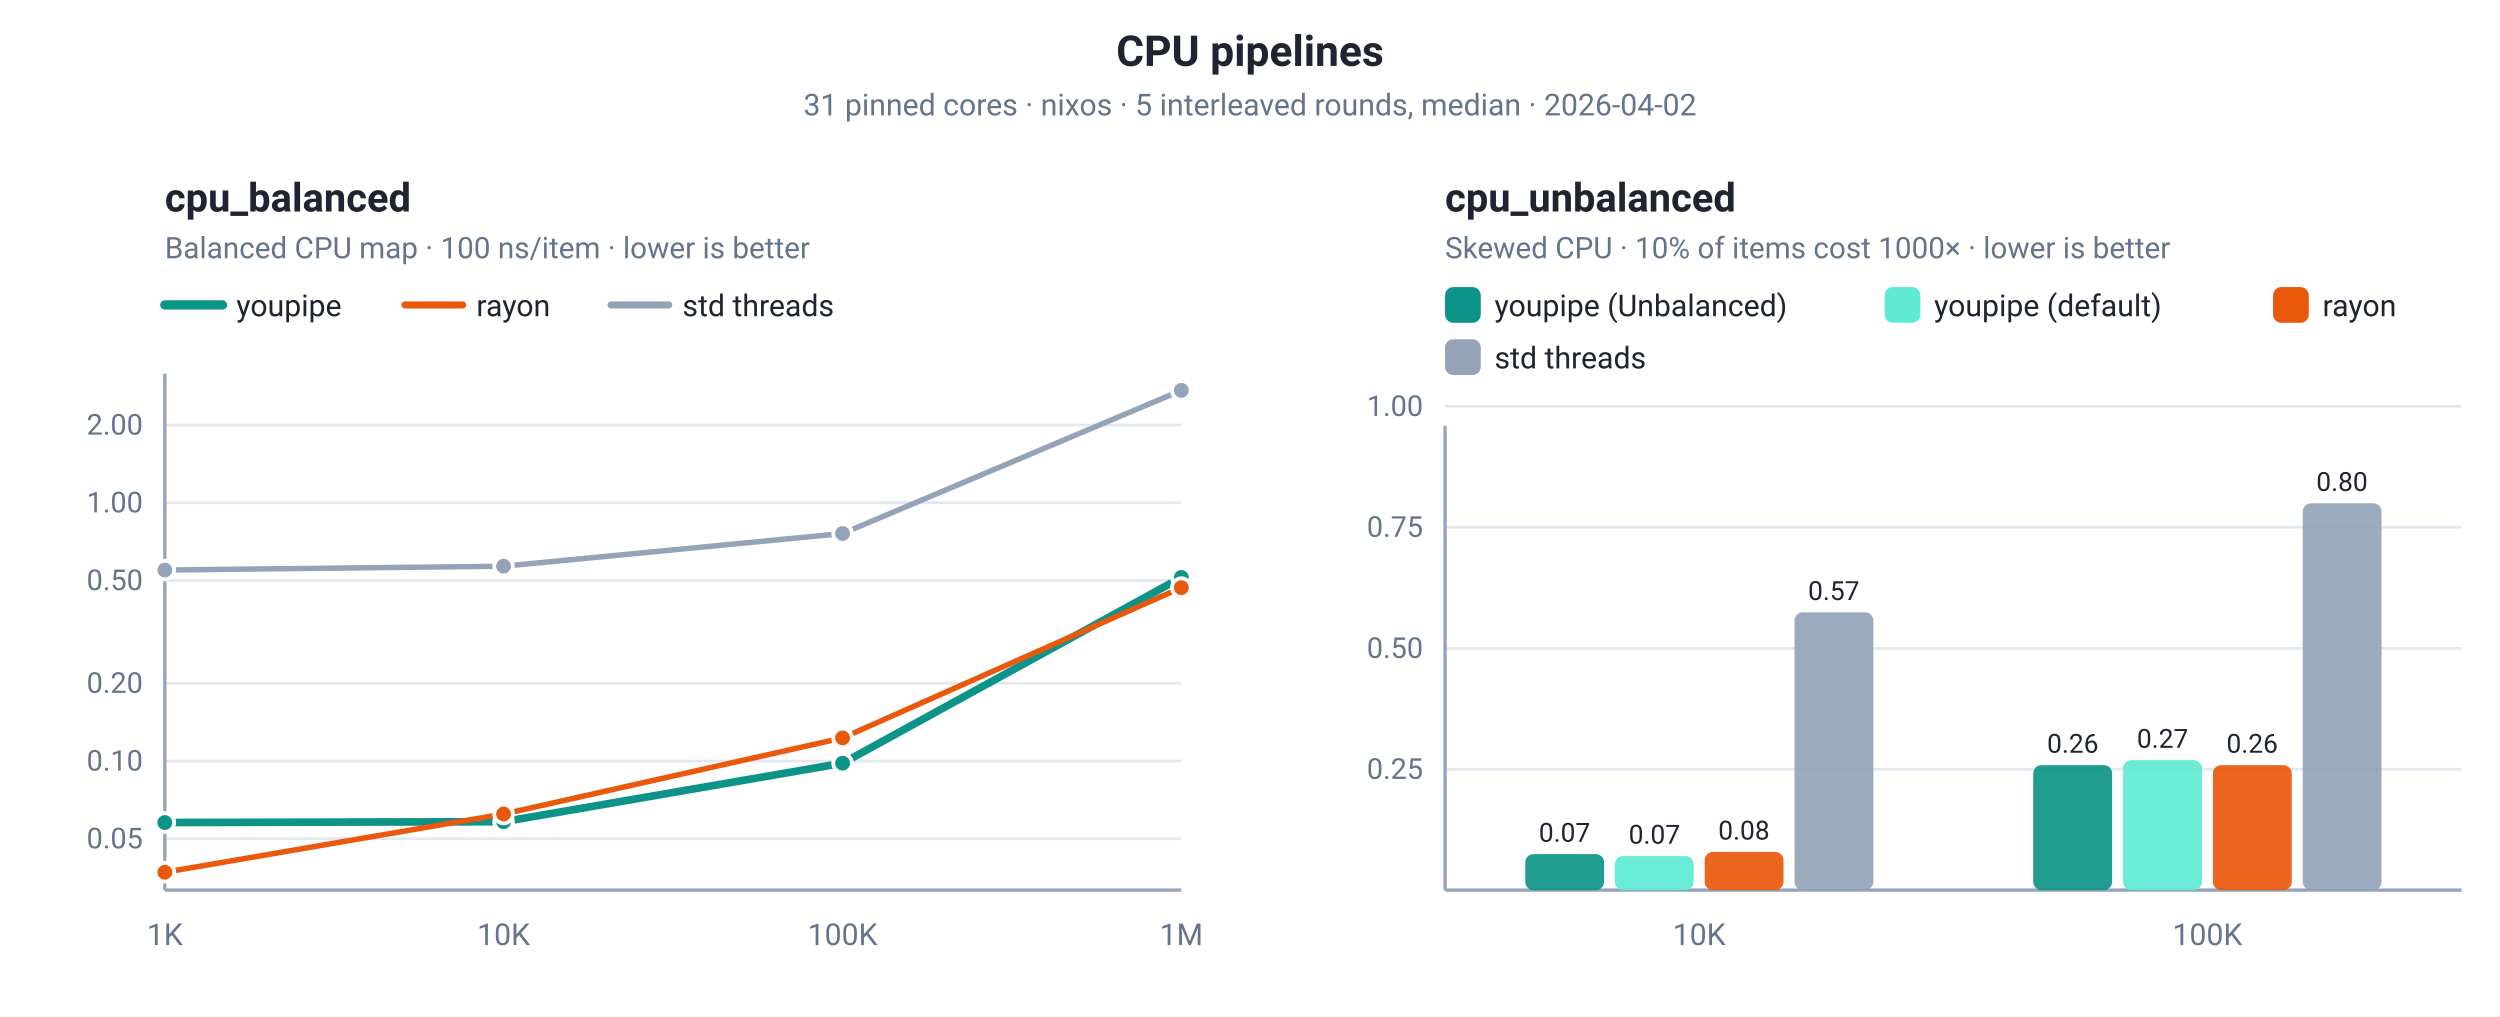
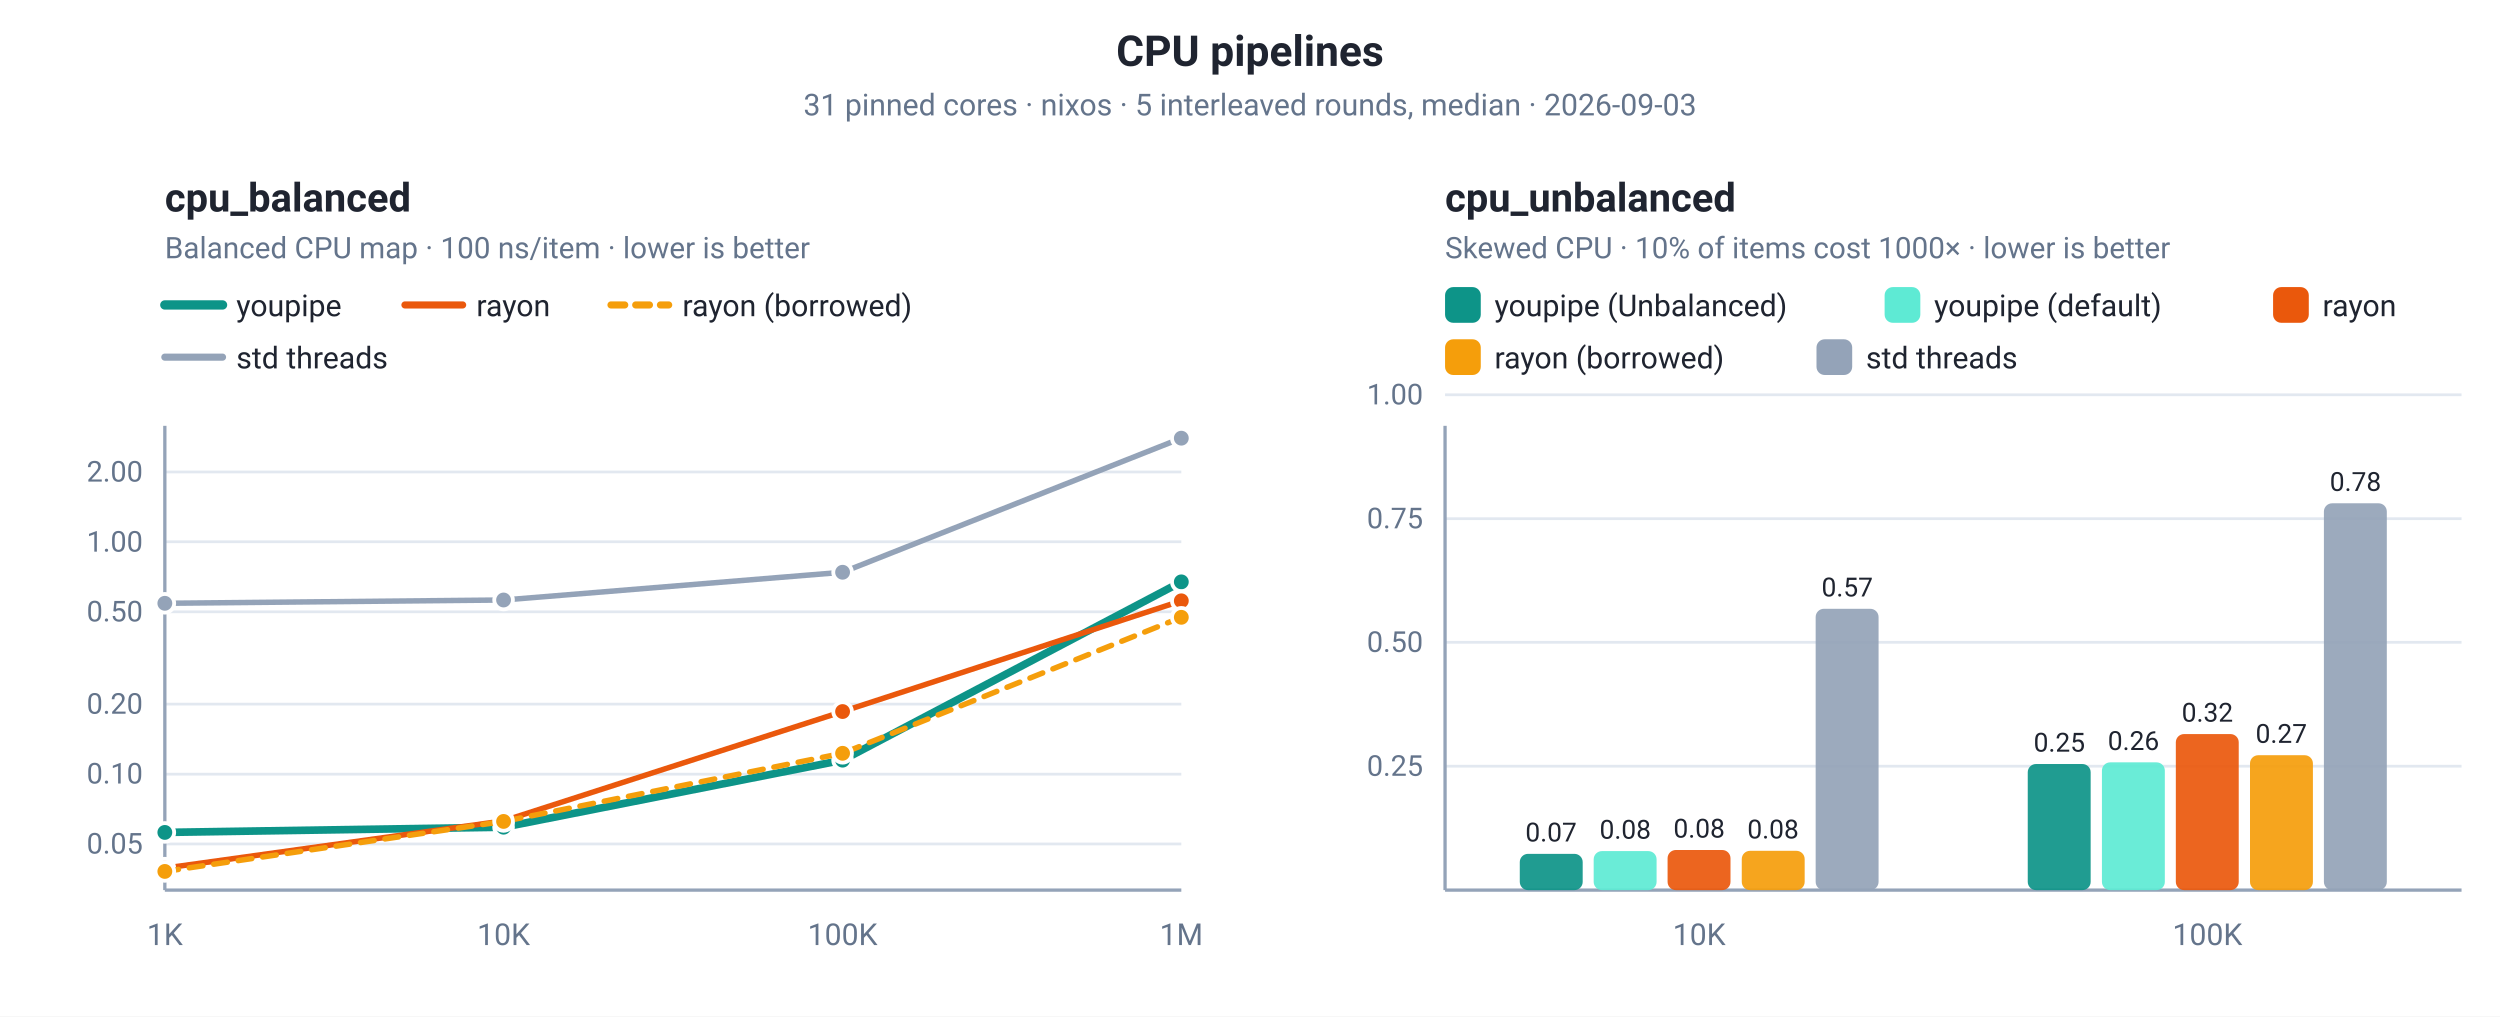
<svg xmlns="http://www.w3.org/2000/svg" width="910" height="370" viewBox="0 0 910 370" role="img">
  <rect width="910" height="370" fill="#ffffff" />
  <text x="455.0" y="24.0" font-family="-apple-system,'Segoe UI',Roboto,Helvetica,Arial,sans-serif" font-size="15.5" fill="#1f2430" text-anchor="middle" font-weight="700">CPU pipelines</text>
-   <text x="455.0" y="42.0" font-family="-apple-system,'Segoe UI',Roboto,Helvetica,Arial,sans-serif" font-size="11" fill="#64748b" text-anchor="middle" font-weight="400">31 pinned cores · nixos · 5 interleaved rounds, median · 2026-04-02</text>
+   <text x="455.0" y="42.0" font-family="-apple-system,'Segoe UI',Roboto,Helvetica,Arial,sans-serif" font-size="11" fill="#64748b" text-anchor="middle" font-weight="400">31 pinned cores · nixos · 5 interleaved rounds, median · 2026-09-03</text>
  <g transform="translate(8,58)">
    <text x="52.0" y="19.0" font-family="-apple-system,'Segoe UI',Roboto,Helvetica,Arial,sans-serif" font-size="14.5" fill="#1f2430" text-anchor="start" font-weight="600">cpu_balanced</text>
    <text x="52.0" y="36.0" font-family="-apple-system,'Segoe UI',Roboto,Helvetica,Arial,sans-serif" font-size="10.8" fill="#64748b" text-anchor="start" font-weight="400">Balanced CPU map · 100 ns/item · lower is better</text>
    <line x1="52.0" y1="53.0" x2="73.0" y2="53.0" stroke="#0d9488" stroke-width="3.4" stroke-linecap="round" />
    <text x="78.0" y="57.1" font-family="-apple-system,'Segoe UI',Roboto,Helvetica,Arial,sans-serif" font-size="11.0" fill="#1f2430" text-anchor="start" font-weight="400">youpipe</text>
    <line x1="139.4" y1="53.0" x2="160.4" y2="53.0" stroke="#ea580c" stroke-width="2.6" stroke-linecap="round" />
    <text x="165.4" y="57.1" font-family="-apple-system,'Segoe UI',Roboto,Helvetica,Arial,sans-serif" font-size="11.0" fill="#1f2430" text-anchor="start" font-weight="400">rayon</text>
-     <line x1="214.4" y1="53.0" x2="235.4" y2="53.0" stroke="#94a3b8" stroke-width="2.6" stroke-linecap="round" />
-     <text x="240.4" y="57.1" font-family="-apple-system,'Segoe UI',Roboto,Helvetica,Arial,sans-serif" font-size="11.0" fill="#1f2430" text-anchor="start" font-weight="400">std threads</text>
-     <line x1="52" y1="247.3" x2="422" y2="247.3" stroke="#e2e8f0" stroke-width="1" />
-     <text x="44.0" y="250.8" font-family="-apple-system,'Segoe UI',Roboto,Helvetica,Arial,sans-serif" font-size="10.5" fill="#64748b" text-anchor="end" font-weight="400">0.05</text>
-     <line x1="52" y1="219.0" x2="422" y2="219.0" stroke="#e2e8f0" stroke-width="1" />
-     <text x="44.0" y="222.5" font-family="-apple-system,'Segoe UI',Roboto,Helvetica,Arial,sans-serif" font-size="10.5" fill="#64748b" text-anchor="end" font-weight="400">0.10</text>
-     <line x1="52" y1="190.7" x2="422" y2="190.7" stroke="#e2e8f0" stroke-width="1" />
-     <text x="44.0" y="194.2" font-family="-apple-system,'Segoe UI',Roboto,Helvetica,Arial,sans-serif" font-size="10.5" fill="#64748b" text-anchor="end" font-weight="400">0.20</text>
-     <line x1="52" y1="153.3" x2="422" y2="153.3" stroke="#e2e8f0" stroke-width="1" />
-     <text x="44.0" y="156.8" font-family="-apple-system,'Segoe UI',Roboto,Helvetica,Arial,sans-serif" font-size="10.5" fill="#64748b" text-anchor="end" font-weight="400">0.50</text>
-     <line x1="52" y1="125.0" x2="422" y2="125.0" stroke="#e2e8f0" stroke-width="1" />
-     <text x="44.0" y="128.5" font-family="-apple-system,'Segoe UI',Roboto,Helvetica,Arial,sans-serif" font-size="10.5" fill="#64748b" text-anchor="end" font-weight="400">1.00</text>
-     <line x1="52" y1="96.7" x2="422" y2="96.7" stroke="#e2e8f0" stroke-width="1" />
-     <text x="44.0" y="100.2" font-family="-apple-system,'Segoe UI',Roboto,Helvetica,Arial,sans-serif" font-size="10.5" fill="#64748b" text-anchor="end" font-weight="400">2.00</text>
-     <line x1="52" y1="78" x2="52" y2="266" stroke="#94a3b8" stroke-width="1.2" />
+     <line x1="214.4" y1="53.0" x2="235.4" y2="53.0" stroke="#f59e0b" stroke-width="2.6" stroke-dasharray="5 4" stroke-linecap="round" />
+     <text x="240.4" y="57.1" font-family="-apple-system,'Segoe UI',Roboto,Helvetica,Arial,sans-serif" font-size="11.0" fill="#1f2430" text-anchor="start" font-weight="400">rayon (borrowed)</text>
+     <line x1="52.0" y1="72.0" x2="73.0" y2="72.0" stroke="#94a3b8" stroke-width="2.6" stroke-linecap="round" />
+     <text x="78.0" y="76.1" font-family="-apple-system,'Segoe UI',Roboto,Helvetica,Arial,sans-serif" font-size="11.0" fill="#1f2430" text-anchor="start" font-weight="400">std threads</text>
+     <line x1="52" y1="249.2" x2="422" y2="249.2" stroke="#e2e8f0" stroke-width="1" />
+     <text x="44.0" y="252.7" font-family="-apple-system,'Segoe UI',Roboto,Helvetica,Arial,sans-serif" font-size="10.5" fill="#64748b" text-anchor="end" font-weight="400">0.05</text>
+     <line x1="52" y1="223.8" x2="422" y2="223.8" stroke="#e2e8f0" stroke-width="1" />
+     <text x="44.0" y="227.2" font-family="-apple-system,'Segoe UI',Roboto,Helvetica,Arial,sans-serif" font-size="10.5" fill="#64748b" text-anchor="end" font-weight="400">0.10</text>
+     <line x1="52" y1="198.3" x2="422" y2="198.3" stroke="#e2e8f0" stroke-width="1" />
+     <text x="44.0" y="201.8" font-family="-apple-system,'Segoe UI',Roboto,Helvetica,Arial,sans-serif" font-size="10.5" fill="#64748b" text-anchor="end" font-weight="400">0.20</text>
+     <line x1="52" y1="164.7" x2="422" y2="164.7" stroke="#e2e8f0" stroke-width="1" />
+     <text x="44.0" y="168.2" font-family="-apple-system,'Segoe UI',Roboto,Helvetica,Arial,sans-serif" font-size="10.5" fill="#64748b" text-anchor="end" font-weight="400">0.50</text>
+     <line x1="52" y1="139.2" x2="422" y2="139.2" stroke="#e2e8f0" stroke-width="1" />
+     <text x="44.0" y="142.8" font-family="-apple-system,'Segoe UI',Roboto,Helvetica,Arial,sans-serif" font-size="10.5" fill="#64748b" text-anchor="end" font-weight="400">1.00</text>
+     <line x1="52" y1="113.8" x2="422" y2="113.8" stroke="#e2e8f0" stroke-width="1" />
+     <text x="44.0" y="117.3" font-family="-apple-system,'Segoe UI',Roboto,Helvetica,Arial,sans-serif" font-size="10.5" fill="#64748b" text-anchor="end" font-weight="400">2.00</text>
+     <line x1="52" y1="97" x2="52" y2="266" stroke="#94a3b8" stroke-width="1.2" />
    <line x1="52" y1="266" x2="422" y2="266" stroke="#94a3b8" stroke-width="1.2" />
    <text x="52.0" y="286.0" font-family="-apple-system,'Segoe UI',Roboto,Helvetica,Arial,sans-serif" font-size="11" fill="#64748b" text-anchor="middle" font-weight="400">1K</text>
    <text x="175.3" y="286.0" font-family="-apple-system,'Segoe UI',Roboto,Helvetica,Arial,sans-serif" font-size="11" fill="#64748b" text-anchor="middle" font-weight="400">10K</text>
    <text x="298.7" y="286.0" font-family="-apple-system,'Segoe UI',Roboto,Helvetica,Arial,sans-serif" font-size="11" fill="#64748b" text-anchor="middle" font-weight="400">100K</text>
    <text x="422.0" y="286.0" font-family="-apple-system,'Segoe UI',Roboto,Helvetica,Arial,sans-serif" font-size="11" fill="#64748b" text-anchor="middle" font-weight="400">1M</text>
-     <polyline points="52.0,241.4 175.3,241.1 298.7,219.8 422.0,152.2" fill="none" stroke="#0d9488" stroke-width="2.8" stroke-linejoin="round" stroke-linecap="round" />
-     <circle cx="52.0" cy="241.4" r="3.4" fill="#0d9488" stroke="#ffffff" stroke-width="1.4" />
-     <circle cx="175.3" cy="241.1" r="3.4" fill="#0d9488" stroke="#ffffff" stroke-width="1.4" />
-     <circle cx="298.7" cy="219.8" r="3.4" fill="#0d9488" stroke="#ffffff" stroke-width="1.4" />
-     <circle cx="422.0" cy="152.2" r="3.4" fill="#0d9488" stroke="#ffffff" stroke-width="1.4" />
-     <polyline points="52.0,259.5 175.3,238.3 298.7,210.6 422.0,155.9" fill="none" stroke="#ea580c" stroke-width="2.0" stroke-linejoin="round" stroke-linecap="round" />
-     <circle cx="52.0" cy="259.5" r="3.4" fill="#ea580c" stroke="#ffffff" stroke-width="1.4" />
-     <circle cx="175.3" cy="238.3" r="3.4" fill="#ea580c" stroke="#ffffff" stroke-width="1.4" />
-     <circle cx="298.7" cy="210.6" r="3.4" fill="#ea580c" stroke="#ffffff" stroke-width="1.4" />
-     <circle cx="422.0" cy="155.9" r="3.4" fill="#ea580c" stroke="#ffffff" stroke-width="1.4" />
-     <polyline points="52.0,149.5 175.3,148.1 298.7,136.2 422.0,84.1" fill="none" stroke="#94a3b8" stroke-width="2.0" stroke-linejoin="round" stroke-linecap="round" />
-     <circle cx="52.0" cy="149.5" r="3.4" fill="#94a3b8" stroke="#ffffff" stroke-width="1.4" />
-     <circle cx="175.3" cy="148.1" r="3.4" fill="#94a3b8" stroke="#ffffff" stroke-width="1.4" />
-     <circle cx="298.7" cy="136.2" r="3.4" fill="#94a3b8" stroke="#ffffff" stroke-width="1.4" />
-     <circle cx="422.0" cy="84.1" r="3.4" fill="#94a3b8" stroke="#ffffff" stroke-width="1.4" />
+     <polyline points="52.0,245.0 175.3,243.1 298.7,218.7 422.0,153.8" fill="none" stroke="#0d9488" stroke-width="2.8" stroke-linejoin="round" stroke-linecap="round" />
+     <circle cx="52.0" cy="245.0" r="3.4" fill="#0d9488" stroke="#ffffff" stroke-width="1.4" />
+     <circle cx="175.3" cy="243.1" r="3.4" fill="#0d9488" stroke="#ffffff" stroke-width="1.4" />
+     <circle cx="298.7" cy="218.7" r="3.4" fill="#0d9488" stroke="#ffffff" stroke-width="1.4" />
+     <circle cx="422.0" cy="153.8" r="3.4" fill="#0d9488" stroke="#ffffff" stroke-width="1.4" />
+     <polyline points="52.0,258.0 175.3,240.8 298.7,201.0 422.0,160.7" fill="none" stroke="#ea580c" stroke-width="2.0" stroke-linejoin="round" stroke-linecap="round" />
+     <circle cx="52.0" cy="258.0" r="3.4" fill="#ea580c" stroke="#ffffff" stroke-width="1.4" />
+     <circle cx="175.3" cy="240.8" r="3.4" fill="#ea580c" stroke="#ffffff" stroke-width="1.4" />
+     <circle cx="298.7" cy="201.0" r="3.4" fill="#ea580c" stroke="#ffffff" stroke-width="1.4" />
+     <circle cx="422.0" cy="160.7" r="3.4" fill="#ea580c" stroke="#ffffff" stroke-width="1.4" />
+     <polyline points="52.0,259.2 175.3,241.0 298.7,216.2 422.0,166.7" fill="none" stroke="#f59e0b" stroke-width="2.0" stroke-dasharray="5 4" stroke-linejoin="round" stroke-linecap="round" />
+     <circle cx="52.0" cy="259.2" r="3.4" fill="#f59e0b" stroke="#ffffff" stroke-width="1.4" />
+     <circle cx="175.3" cy="241.0" r="3.4" fill="#f59e0b" stroke="#ffffff" stroke-width="1.4" />
+     <circle cx="298.7" cy="216.2" r="3.4" fill="#f59e0b" stroke="#ffffff" stroke-width="1.4" />
+     <circle cx="422.0" cy="166.7" r="3.4" fill="#f59e0b" stroke="#ffffff" stroke-width="1.4" />
+     <polyline points="52.0,161.6 175.3,160.4 298.7,150.3 422.0,101.5" fill="none" stroke="#94a3b8" stroke-width="2.0" stroke-linejoin="round" stroke-linecap="round" />
+     <circle cx="52.0" cy="161.6" r="3.4" fill="#94a3b8" stroke="#ffffff" stroke-width="1.4" />
+     <circle cx="175.3" cy="160.4" r="3.4" fill="#94a3b8" stroke="#ffffff" stroke-width="1.4" />
+     <circle cx="298.7" cy="150.3" r="3.4" fill="#94a3b8" stroke="#ffffff" stroke-width="1.4" />
+     <circle cx="422.0" cy="101.5" r="3.4" fill="#94a3b8" stroke="#ffffff" stroke-width="1.4" />
  </g>
  <g transform="translate(474,58)">
    <text x="52.0" y="19.0" font-family="-apple-system,'Segoe UI',Roboto,Helvetica,Arial,sans-serif" font-size="14.5" fill="#1f2430" text-anchor="start" font-weight="600">cpu_unbalanced</text>
    <text x="52.0" y="36.0" font-family="-apple-system,'Segoe UI',Roboto,Helvetica,Arial,sans-serif" font-size="10.8" fill="#64748b" text-anchor="start" font-weight="400">Skewed CPU · 10% of items cost 1000× · lower is better</text>
    <rect x="52.0" y="46.5" width="13" height="13" rx="3" fill="#0d9488" />
    <text x="70.0" y="57.1" font-family="-apple-system,'Segoe UI',Roboto,Helvetica,Arial,sans-serif" font-size="11.0" fill="#1f2430" text-anchor="start" font-weight="400">youpipe (Unbalanced)</text>
    <rect x="212.0" y="46.5" width="13" height="13" rx="3" fill="#5eead4" />
    <text x="230.0" y="57.1" font-family="-apple-system,'Segoe UI',Roboto,Helvetica,Arial,sans-serif" font-size="11.0" fill="#1f2430" text-anchor="start" font-weight="400">youpipe (default)</text>
    <rect x="353.4" y="46.5" width="13" height="13" rx="3" fill="#ea580c" />
    <text x="371.4" y="57.1" font-family="-apple-system,'Segoe UI',Roboto,Helvetica,Arial,sans-serif" font-size="11.0" fill="#1f2430" text-anchor="start" font-weight="400">rayon</text>
-     <rect x="52.0" y="65.5" width="13" height="13" rx="3" fill="#94a3b8" />
-     <text x="70.0" y="76.1" font-family="-apple-system,'Segoe UI',Roboto,Helvetica,Arial,sans-serif" font-size="11.0" fill="#1f2430" text-anchor="start" font-weight="400">std threads</text>
-     <line x1="52" y1="222.0" x2="422" y2="222.0" stroke="#e2e8f0" stroke-width="1" />
-     <text x="44.0" y="225.5" font-family="-apple-system,'Segoe UI',Roboto,Helvetica,Arial,sans-serif" font-size="10.5" fill="#64748b" text-anchor="end" font-weight="400">0.25</text>
-     <line x1="52" y1="178.0" x2="422" y2="178.0" stroke="#e2e8f0" stroke-width="1" />
-     <text x="44.0" y="181.5" font-family="-apple-system,'Segoe UI',Roboto,Helvetica,Arial,sans-serif" font-size="10.5" fill="#64748b" text-anchor="end" font-weight="400">0.50</text>
-     <line x1="52" y1="133.9" x2="422" y2="133.9" stroke="#e2e8f0" stroke-width="1" />
-     <text x="44.0" y="137.4" font-family="-apple-system,'Segoe UI',Roboto,Helvetica,Arial,sans-serif" font-size="10.5" fill="#64748b" text-anchor="end" font-weight="400">0.75</text>
-     <line x1="52" y1="89.9" x2="422" y2="89.9" stroke="#e2e8f0" stroke-width="1" />
-     <text x="44.0" y="93.4" font-family="-apple-system,'Segoe UI',Roboto,Helvetica,Arial,sans-serif" font-size="10.5" fill="#64748b" text-anchor="end" font-weight="400">1.00</text>
+     <rect x="52.0" y="65.5" width="13" height="13" rx="3" fill="#f59e0b" />
+     <text x="70.0" y="76.1" font-family="-apple-system,'Segoe UI',Roboto,Helvetica,Arial,sans-serif" font-size="11.0" fill="#1f2430" text-anchor="start" font-weight="400">rayon (borrowed)</text>
+     <rect x="187.2" y="65.5" width="13" height="13" rx="3" fill="#94a3b8" />
+     <text x="205.2" y="76.1" font-family="-apple-system,'Segoe UI',Roboto,Helvetica,Arial,sans-serif" font-size="11.0" fill="#1f2430" text-anchor="start" font-weight="400">std threads</text>
+     <line x1="52" y1="220.9" x2="422" y2="220.9" stroke="#e2e8f0" stroke-width="1" />
+     <text x="44.0" y="224.4" font-family="-apple-system,'Segoe UI',Roboto,Helvetica,Arial,sans-serif" font-size="10.5" fill="#64748b" text-anchor="end" font-weight="400">0.25</text>
+     <line x1="52" y1="175.8" x2="422" y2="175.8" stroke="#e2e8f0" stroke-width="1" />
+     <text x="44.0" y="179.3" font-family="-apple-system,'Segoe UI',Roboto,Helvetica,Arial,sans-serif" font-size="10.5" fill="#64748b" text-anchor="end" font-weight="400">0.50</text>
+     <line x1="52" y1="130.8" x2="422" y2="130.8" stroke="#e2e8f0" stroke-width="1" />
+     <text x="44.0" y="134.3" font-family="-apple-system,'Segoe UI',Roboto,Helvetica,Arial,sans-serif" font-size="10.5" fill="#64748b" text-anchor="end" font-weight="400">0.75</text>
+     <line x1="52" y1="85.7" x2="422" y2="85.7" stroke="#e2e8f0" stroke-width="1" />
+     <text x="44.0" y="89.2" font-family="-apple-system,'Segoe UI',Roboto,Helvetica,Arial,sans-serif" font-size="10.5" fill="#64748b" text-anchor="end" font-weight="400">1.00</text>
    <line x1="52" y1="97" x2="52" y2="266" stroke="#94a3b8" stroke-width="1.2" />
    <line x1="52" y1="266" x2="422" y2="266" stroke="#94a3b8" stroke-width="1.2" />
-     <rect x="81.2" y="252.9" width="28.7" height="13.1" rx="3" fill="#0d9488" fill-opacity="0.92" />
-     <text x="95.5" y="248.4" font-family="-apple-system,'Segoe UI',Roboto,Helvetica,Arial,sans-serif" font-size="9.6" fill="#1f2430" text-anchor="middle" font-weight="400">0.07</text>
-     <rect x="113.8" y="253.6" width="28.7" height="12.4" rx="3" fill="#5eead4" fill-opacity="0.92" />
-     <text x="128.2" y="249.1" font-family="-apple-system,'Segoe UI',Roboto,Helvetica,Arial,sans-serif" font-size="9.6" fill="#1f2430" text-anchor="middle" font-weight="400">0.07</text>
-     <rect x="146.5" y="252.1" width="28.7" height="13.9" rx="3" fill="#ea580c" fill-opacity="0.92" />
-     <text x="160.8" y="247.6" font-family="-apple-system,'Segoe UI',Roboto,Helvetica,Arial,sans-serif" font-size="9.6" fill="#1f2430" text-anchor="middle" font-weight="400">0.08</text>
-     <rect x="179.2" y="164.9" width="28.7" height="101.1" rx="3" fill="#94a3b8" fill-opacity="0.92" />
-     <text x="193.5" y="160.4" font-family="-apple-system,'Segoe UI',Roboto,Helvetica,Arial,sans-serif" font-size="9.6" fill="#1f2430" text-anchor="middle" font-weight="400">0.57</text>
+     <rect x="79.2" y="252.8" width="22.9" height="13.2" rx="3" fill="#0d9488" fill-opacity="0.92" />
+     <text x="90.6" y="248.3" font-family="-apple-system,'Segoe UI',Roboto,Helvetica,Arial,sans-serif" font-size="9.6" fill="#1f2430" text-anchor="middle" font-weight="400">0.07</text>
+     <rect x="106.1" y="251.8" width="22.9" height="14.2" rx="3" fill="#5eead4" fill-opacity="0.92" />
+     <text x="117.6" y="247.3" font-family="-apple-system,'Segoe UI',Roboto,Helvetica,Arial,sans-serif" font-size="9.6" fill="#1f2430" text-anchor="middle" font-weight="400">0.08</text>
+     <rect x="133.0" y="251.4" width="22.9" height="14.6" rx="3" fill="#ea580c" fill-opacity="0.92" />
+     <text x="144.5" y="246.9" font-family="-apple-system,'Segoe UI',Roboto,Helvetica,Arial,sans-serif" font-size="9.6" fill="#1f2430" text-anchor="middle" font-weight="400">0.08</text>
+     <rect x="160.0" y="251.7" width="22.9" height="14.3" rx="3" fill="#f59e0b" fill-opacity="0.92" />
+     <text x="171.4" y="247.2" font-family="-apple-system,'Segoe UI',Roboto,Helvetica,Arial,sans-serif" font-size="9.6" fill="#1f2430" text-anchor="middle" font-weight="400">0.08</text>
+     <rect x="186.9" y="163.6" width="22.9" height="102.4" rx="3" fill="#94a3b8" fill-opacity="0.92" />
+     <text x="198.4" y="159.1" font-family="-apple-system,'Segoe UI',Roboto,Helvetica,Arial,sans-serif" font-size="9.6" fill="#1f2430" text-anchor="middle" font-weight="400">0.57</text>
    <text x="144.5" y="286.0" font-family="-apple-system,'Segoe UI',Roboto,Helvetica,Arial,sans-serif" font-size="11" fill="#64748b" text-anchor="middle" font-weight="400">10K</text>
-     <rect x="266.1" y="220.5" width="28.7" height="45.5" rx="3" fill="#0d9488" fill-opacity="0.92" />
-     <text x="280.5" y="216.0" font-family="-apple-system,'Segoe UI',Roboto,Helvetica,Arial,sans-serif" font-size="9.6" fill="#1f2430" text-anchor="middle" font-weight="400">0.26</text>
-     <rect x="298.8" y="218.7" width="28.7" height="47.3" rx="3" fill="#5eead4" fill-opacity="0.92" />
-     <text x="313.2" y="214.2" font-family="-apple-system,'Segoe UI',Roboto,Helvetica,Arial,sans-serif" font-size="9.6" fill="#1f2430" text-anchor="middle" font-weight="400">0.27</text>
-     <rect x="331.5" y="220.5" width="28.7" height="45.5" rx="3" fill="#ea580c" fill-opacity="0.92" />
-     <text x="345.8" y="216.0" font-family="-apple-system,'Segoe UI',Roboto,Helvetica,Arial,sans-serif" font-size="9.6" fill="#1f2430" text-anchor="middle" font-weight="400">0.26</text>
-     <rect x="364.2" y="125.2" width="28.7" height="140.8" rx="3" fill="#94a3b8" fill-opacity="0.92" />
-     <text x="378.5" y="120.7" font-family="-apple-system,'Segoe UI',Roboto,Helvetica,Arial,sans-serif" font-size="9.6" fill="#1f2430" text-anchor="middle" font-weight="400">0.80</text>
+     <rect x="264.1" y="220.1" width="22.9" height="45.9" rx="3" fill="#0d9488" fill-opacity="0.92" />
+     <text x="275.6" y="215.6" font-family="-apple-system,'Segoe UI',Roboto,Helvetica,Arial,sans-serif" font-size="9.6" fill="#1f2430" text-anchor="middle" font-weight="400">0.25</text>
+     <rect x="291.1" y="219.5" width="22.9" height="46.5" rx="3" fill="#5eead4" fill-opacity="0.92" />
+     <text x="302.6" y="215.0" font-family="-apple-system,'Segoe UI',Roboto,Helvetica,Arial,sans-serif" font-size="9.6" fill="#1f2430" text-anchor="middle" font-weight="400">0.26</text>
+     <rect x="318.0" y="209.2" width="22.9" height="56.8" rx="3" fill="#ea580c" fill-opacity="0.92" />
+     <text x="329.5" y="204.7" font-family="-apple-system,'Segoe UI',Roboto,Helvetica,Arial,sans-serif" font-size="9.6" fill="#1f2430" text-anchor="middle" font-weight="400">0.32</text>
+     <rect x="345.0" y="216.9" width="22.9" height="49.1" rx="3" fill="#f59e0b" fill-opacity="0.92" />
+     <text x="356.4" y="212.4" font-family="-apple-system,'Segoe UI',Roboto,Helvetica,Arial,sans-serif" font-size="9.6" fill="#1f2430" text-anchor="middle" font-weight="400">0.27</text>
+     <rect x="371.9" y="125.2" width="22.9" height="140.8" rx="3" fill="#94a3b8" fill-opacity="0.92" />
+     <text x="383.4" y="120.7" font-family="-apple-system,'Segoe UI',Roboto,Helvetica,Arial,sans-serif" font-size="9.6" fill="#1f2430" text-anchor="middle" font-weight="400">0.78</text>
    <text x="329.5" y="286.0" font-family="-apple-system,'Segoe UI',Roboto,Helvetica,Arial,sans-serif" font-size="11" fill="#64748b" text-anchor="middle" font-weight="400">100K</text>
  </g>
</svg>
